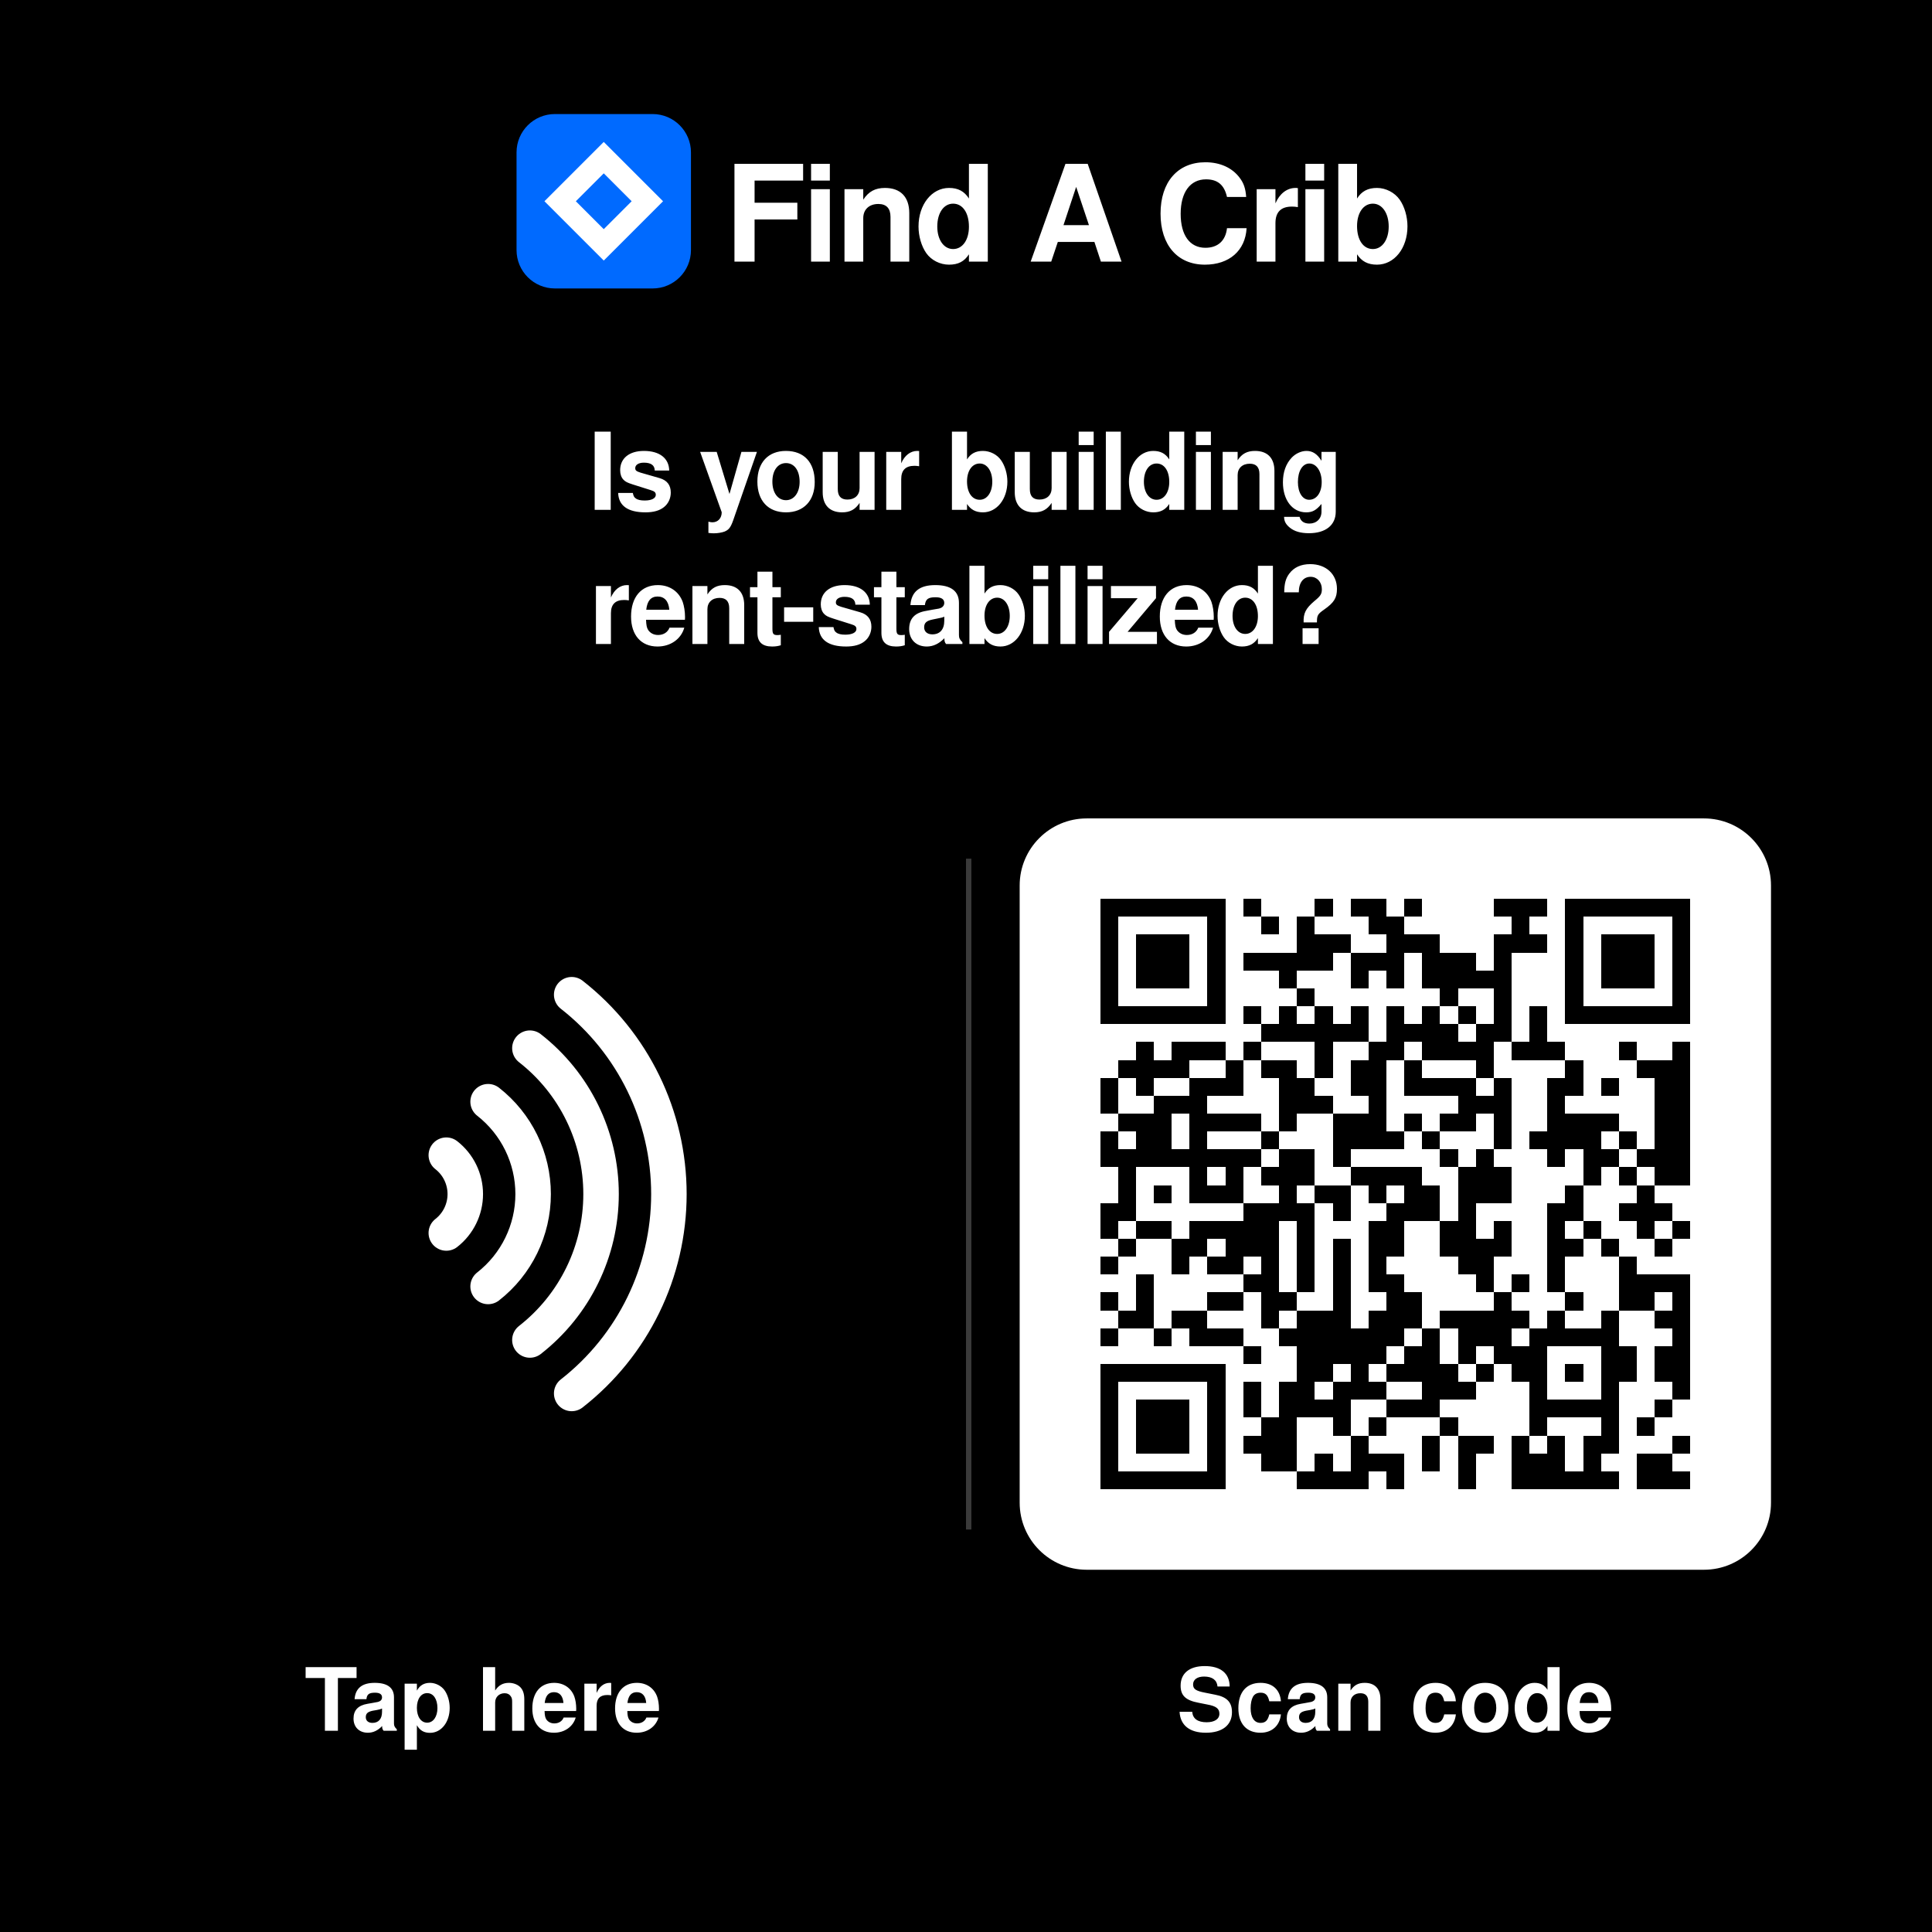
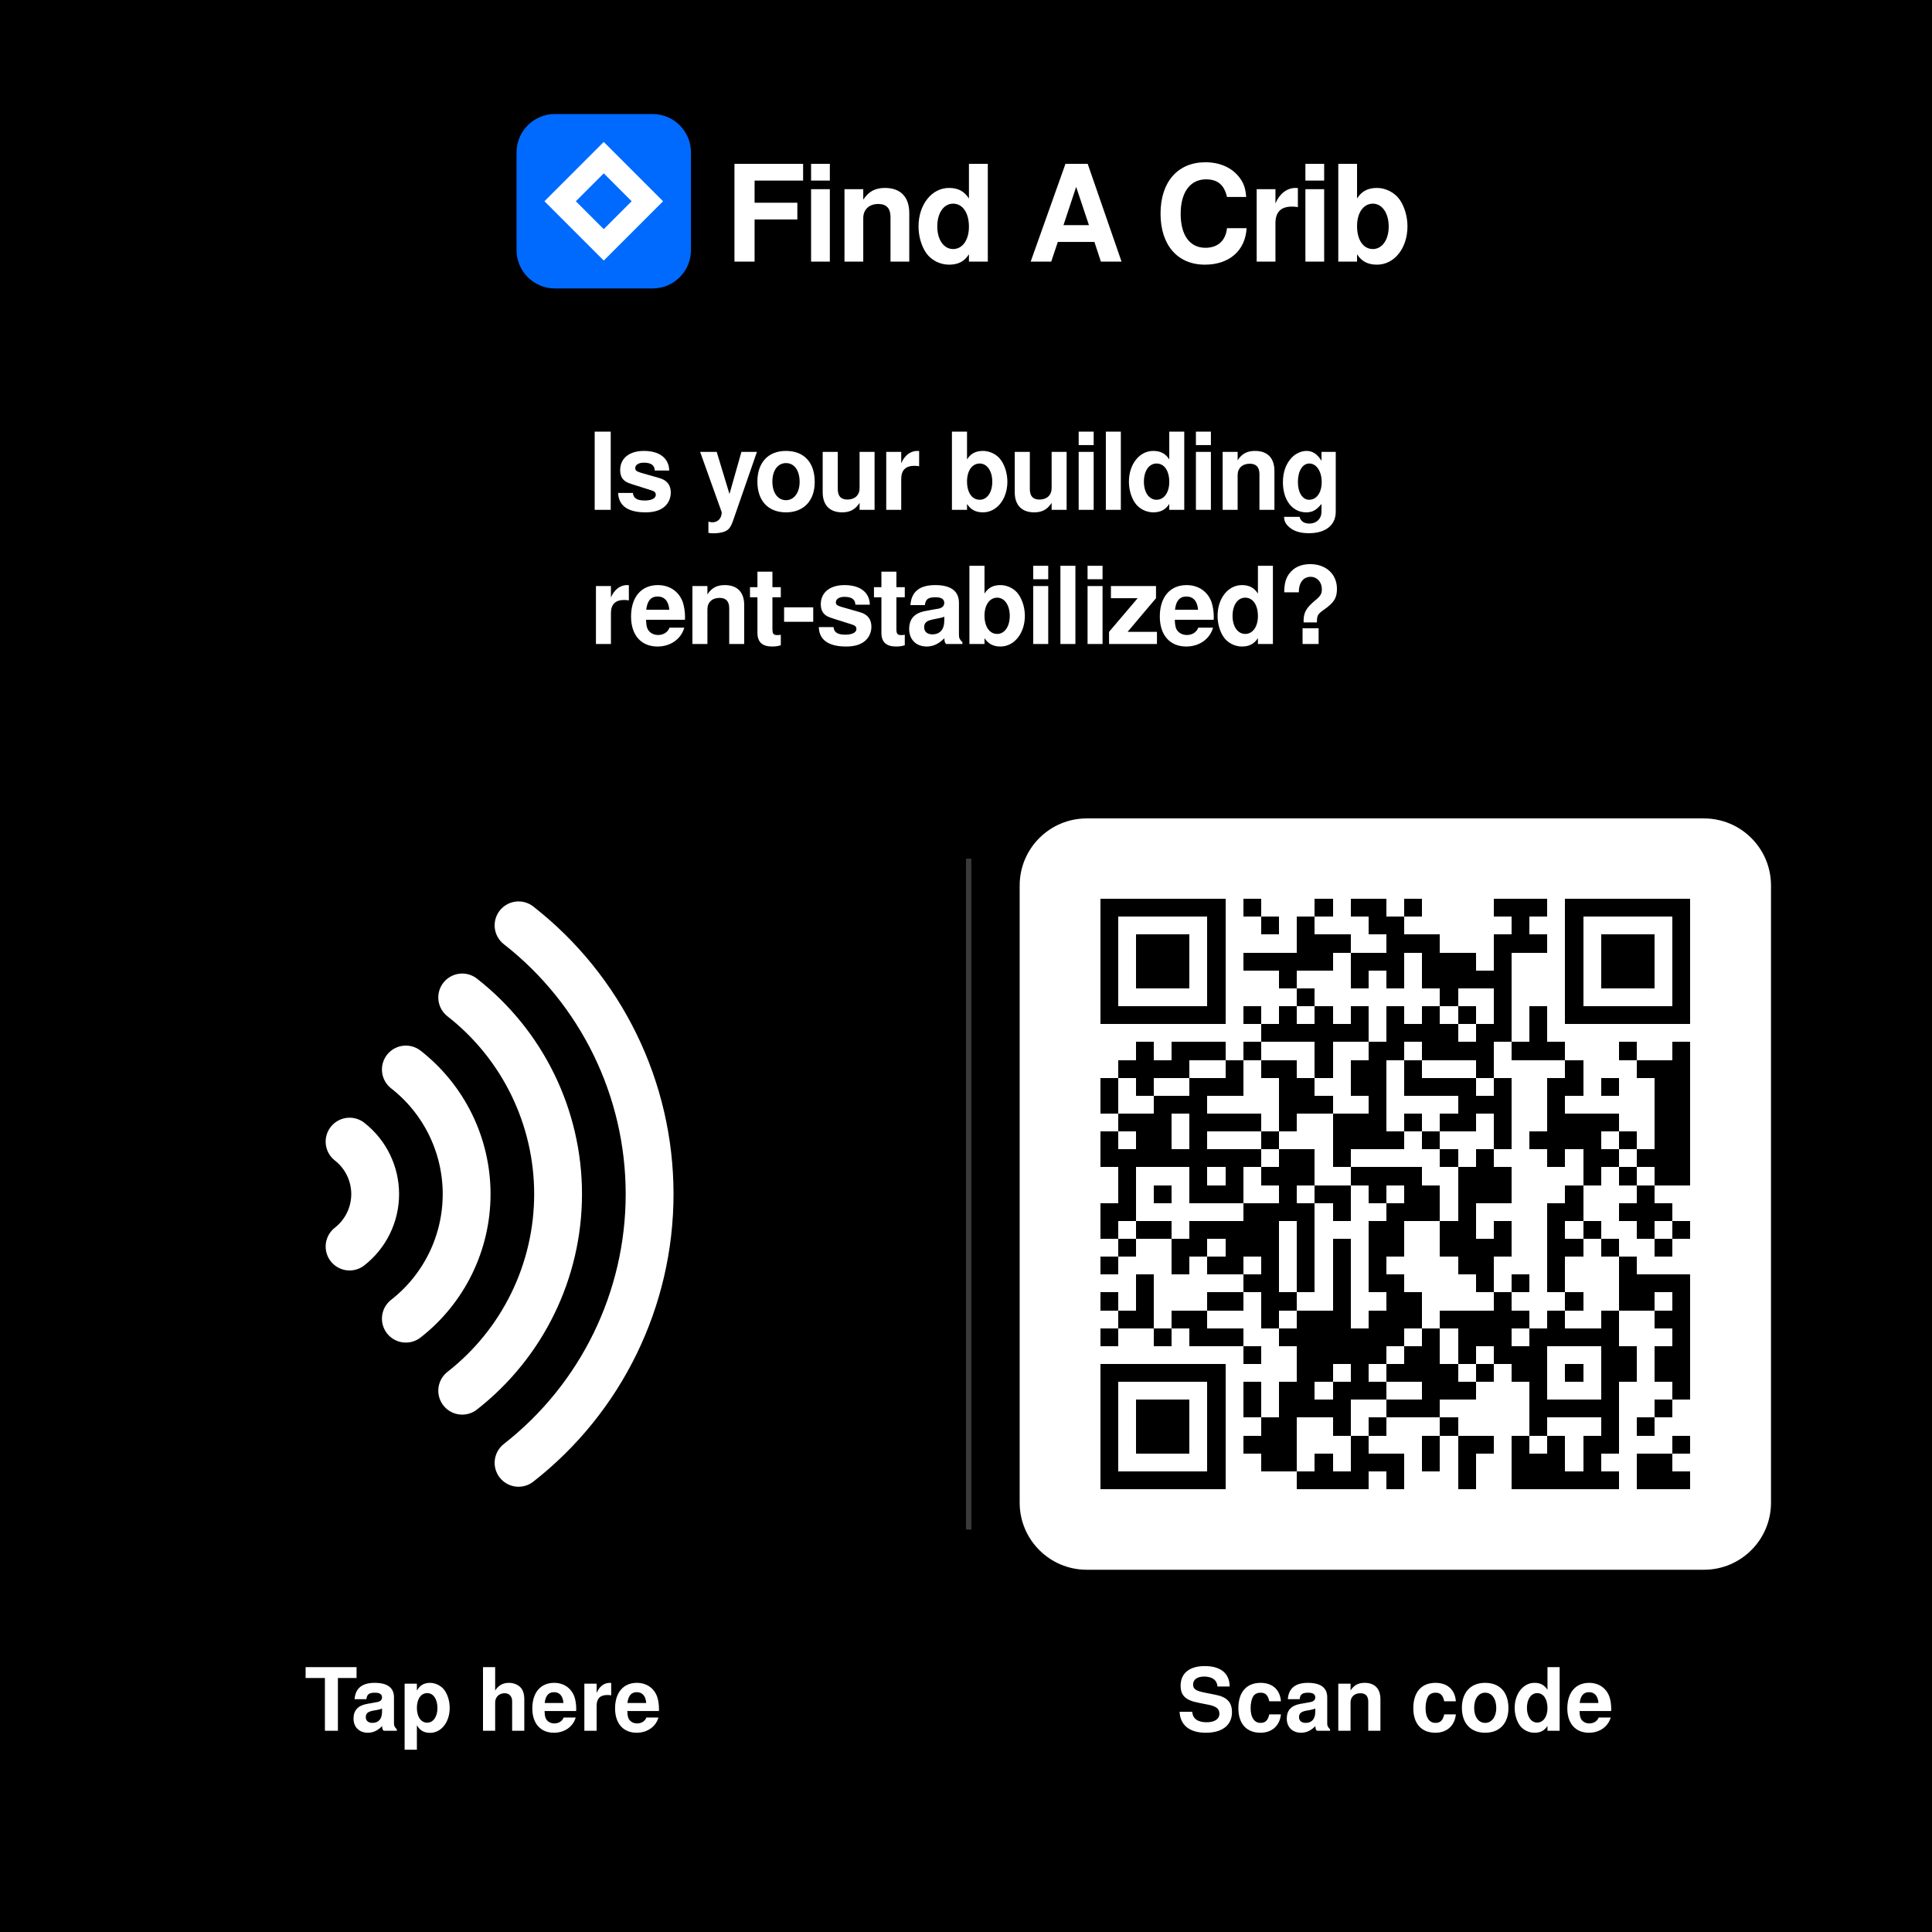
<svg xmlns="http://www.w3.org/2000/svg" width="4in" height="4in" viewBox="0 0 288.00 288.00">
  <rect x="0.00" y="0.00" width="288.00" height="288.00" rx="0.00" fill="#000000" />
  <rect x="77.00" y="17.00" width="26.00" height="26.00" rx="5.72" fill="#006AFF" />
  <path d="M90.00,21.16 L98.84,30.00 L90.00,38.84 L81.16,30.00 Z" fill="#FFFFFF" />
  <path d="M90.00,25.84 L94.16,30.00 L90.00,34.16 L85.84,30.00 Z" fill="#006AFF" />
  <text x="108.00" y="39.00" font-family="Helvetica Neue, Helvetica, Arial, sans-serif" font-size="20.00" font-weight="700" fill="#FFFFFF" text-anchor="start" letter-spacing="-0.50">Find A Crib</text>
  <text x="144.00" y="76.00" font-family="Helvetica Neue, Helvetica, Arial, sans-serif" font-size="16.00" font-weight="700" fill="#FFFFFF" text-anchor="middle" letter-spacing="-0.40">Is your building</text>
  <text x="144.00" y="96.00" font-family="Helvetica Neue, Helvetica, Arial, sans-serif" font-size="16.00" font-weight="700" fill="#FFFFFF" text-anchor="middle" letter-spacing="-0.40">rent-stabilized?</text>
-   <path d="M66.53,172.20 A7.36,7.36 0 0,1 66.53,183.80" fill="none" stroke="#FFFFFF" stroke-width="5.29" stroke-linecap="round" />
-   <path d="M72.76,164.23 A17.48,17.48 0 0,1 72.76,191.77" fill="none" stroke="#FFFFFF" stroke-width="5.29" stroke-linecap="round" />
-   <path d="M78.99,156.25 A27.60,27.60 0 0,1 78.99,199.75" fill="none" stroke="#FFFFFF" stroke-width="5.29" stroke-linecap="round" />
-   <path d="M85.22,148.28 A37.72,37.72 0 0,1 85.22,207.72" fill="none" stroke="#FFFFFF" stroke-width="5.29" stroke-linecap="round" />
+   <path d="M52.11,170.18 A9.92,9.92 0 0,1 52.11,185.82" fill="none" stroke="#FFFFFF" stroke-width="7.13" stroke-linecap="round" />
+   <path d="M60.50,159.43 A23.56,23.56 0 0,1 60.50,196.57" fill="none" stroke="#FFFFFF" stroke-width="7.13" stroke-linecap="round" />
+   <path d="M68.90,148.69 A37.20,37.20 0 0,1 68.90,207.31" fill="none" stroke="#FFFFFF" stroke-width="7.13" stroke-linecap="round" />
+   <path d="M77.30,137.94 A50.84,50.84 0 0,1 77.30,218.06" fill="none" stroke="#FFFFFF" stroke-width="7.13" stroke-linecap="round" />
  <rect x="144.00" y="128.00" width="0.80" height="100.00" rx="0.00" fill="#3A3A3A" />
  <rect x="152.00" y="122.00" width="112.00" height="112.00" rx="10.00" fill="#FFFFFF" />
  <path d="M164.000,134.000h2.667v2.667h-2.667zM166.667,134.000h2.667v2.667h-2.667zM169.333,134.000h2.667v2.667h-2.667zM172.000,134.000h2.667v2.667h-2.667zM174.667,134.000h2.667v2.667h-2.667zM177.333,134.000h2.667v2.667h-2.667zM180.000,134.000h2.667v2.667h-2.667zM185.333,134.000h2.667v2.667h-2.667zM196.000,134.000h2.667v2.667h-2.667zM201.333,134.000h2.667v2.667h-2.667zM204.000,134.000h2.667v2.667h-2.667zM209.333,134.000h2.667v2.667h-2.667zM222.667,134.000h2.667v2.667h-2.667zM225.333,134.000h2.667v2.667h-2.667zM228.000,134.000h2.667v2.667h-2.667zM233.333,134.000h2.667v2.667h-2.667zM236.000,134.000h2.667v2.667h-2.667zM238.667,134.000h2.667v2.667h-2.667zM241.333,134.000h2.667v2.667h-2.667zM244.000,134.000h2.667v2.667h-2.667zM246.667,134.000h2.667v2.667h-2.667zM249.333,134.000h2.667v2.667h-2.667zM164.000,136.667h2.667v2.667h-2.667zM180.000,136.667h2.667v2.667h-2.667zM188.000,136.667h2.667v2.667h-2.667zM193.333,136.667h2.667v2.667h-2.667zM204.000,136.667h2.667v2.667h-2.667zM206.667,136.667h2.667v2.667h-2.667zM225.333,136.667h2.667v2.667h-2.667zM233.333,136.667h2.667v2.667h-2.667zM249.333,136.667h2.667v2.667h-2.667zM164.000,139.333h2.667v2.667h-2.667zM169.333,139.333h2.667v2.667h-2.667zM172.000,139.333h2.667v2.667h-2.667zM174.667,139.333h2.667v2.667h-2.667zM180.000,139.333h2.667v2.667h-2.667zM193.333,139.333h2.667v2.667h-2.667zM196.000,139.333h2.667v2.667h-2.667zM198.667,139.333h2.667v2.667h-2.667zM206.667,139.333h2.667v2.667h-2.667zM209.333,139.333h2.667v2.667h-2.667zM212.000,139.333h2.667v2.667h-2.667zM222.667,139.333h2.667v2.667h-2.667zM225.333,139.333h2.667v2.667h-2.667zM228.000,139.333h2.667v2.667h-2.667zM233.333,139.333h2.667v2.667h-2.667zM238.667,139.333h2.667v2.667h-2.667zM241.333,139.333h2.667v2.667h-2.667zM244.000,139.333h2.667v2.667h-2.667zM249.333,139.333h2.667v2.667h-2.667zM164.000,142.000h2.667v2.667h-2.667zM169.333,142.000h2.667v2.667h-2.667zM172.000,142.000h2.667v2.667h-2.667zM174.667,142.000h2.667v2.667h-2.667zM180.000,142.000h2.667v2.667h-2.667zM185.333,142.000h2.667v2.667h-2.667zM188.000,142.000h2.667v2.667h-2.667zM190.667,142.000h2.667v2.667h-2.667zM193.333,142.000h2.667v2.667h-2.667zM196.000,142.000h2.667v2.667h-2.667zM201.333,142.000h2.667v2.667h-2.667zM204.000,142.000h2.667v2.667h-2.667zM206.667,142.000h2.667v2.667h-2.667zM212.000,142.000h2.667v2.667h-2.667zM214.667,142.000h2.667v2.667h-2.667zM217.333,142.000h2.667v2.667h-2.667zM222.667,142.000h2.667v2.667h-2.667zM233.333,142.000h2.667v2.667h-2.667zM238.667,142.000h2.667v2.667h-2.667zM241.333,142.000h2.667v2.667h-2.667zM244.000,142.000h2.667v2.667h-2.667zM249.333,142.000h2.667v2.667h-2.667zM164.000,144.667h2.667v2.667h-2.667zM169.333,144.667h2.667v2.667h-2.667zM172.000,144.667h2.667v2.667h-2.667zM174.667,144.667h2.667v2.667h-2.667zM180.000,144.667h2.667v2.667h-2.667zM190.667,144.667h2.667v2.667h-2.667zM201.333,144.667h2.667v2.667h-2.667zM206.667,144.667h2.667v2.667h-2.667zM212.000,144.667h2.667v2.667h-2.667zM214.667,144.667h2.667v2.667h-2.667zM217.333,144.667h2.667v2.667h-2.667zM220.000,144.667h2.667v2.667h-2.667zM222.667,144.667h2.667v2.667h-2.667zM233.333,144.667h2.667v2.667h-2.667zM238.667,144.667h2.667v2.667h-2.667zM241.333,144.667h2.667v2.667h-2.667zM244.000,144.667h2.667v2.667h-2.667zM249.333,144.667h2.667v2.667h-2.667zM164.000,147.333h2.667v2.667h-2.667zM180.000,147.333h2.667v2.667h-2.667zM193.333,147.333h2.667v2.667h-2.667zM214.667,147.333h2.667v2.667h-2.667zM222.667,147.333h2.667v2.667h-2.667zM233.333,147.333h2.667v2.667h-2.667zM249.333,147.333h2.667v2.667h-2.667zM164.000,150.000h2.667v2.667h-2.667zM166.667,150.000h2.667v2.667h-2.667zM169.333,150.000h2.667v2.667h-2.667zM172.000,150.000h2.667v2.667h-2.667zM174.667,150.000h2.667v2.667h-2.667zM177.333,150.000h2.667v2.667h-2.667zM180.000,150.000h2.667v2.667h-2.667zM185.333,150.000h2.667v2.667h-2.667zM190.667,150.000h2.667v2.667h-2.667zM196.000,150.000h2.667v2.667h-2.667zM201.333,150.000h2.667v2.667h-2.667zM206.667,150.000h2.667v2.667h-2.667zM212.000,150.000h2.667v2.667h-2.667zM217.333,150.000h2.667v2.667h-2.667zM222.667,150.000h2.667v2.667h-2.667zM228.000,150.000h2.667v2.667h-2.667zM233.333,150.000h2.667v2.667h-2.667zM236.000,150.000h2.667v2.667h-2.667zM238.667,150.000h2.667v2.667h-2.667zM241.333,150.000h2.667v2.667h-2.667zM244.000,150.000h2.667v2.667h-2.667zM246.667,150.000h2.667v2.667h-2.667zM249.333,150.000h2.667v2.667h-2.667zM188.000,152.667h2.667v2.667h-2.667zM190.667,152.667h2.667v2.667h-2.667zM193.333,152.667h2.667v2.667h-2.667zM196.000,152.667h2.667v2.667h-2.667zM198.667,152.667h2.667v2.667h-2.667zM201.333,152.667h2.667v2.667h-2.667zM206.667,152.667h2.667v2.667h-2.667zM209.333,152.667h2.667v2.667h-2.667zM212.000,152.667h2.667v2.667h-2.667zM214.667,152.667h2.667v2.667h-2.667zM220.000,152.667h2.667v2.667h-2.667zM222.667,152.667h2.667v2.667h-2.667zM228.000,152.667h2.667v2.667h-2.667zM169.333,155.333h2.667v2.667h-2.667zM174.667,155.333h2.667v2.667h-2.667zM177.333,155.333h2.667v2.667h-2.667zM180.000,155.333h2.667v2.667h-2.667zM185.333,155.333h2.667v2.667h-2.667zM196.000,155.333h2.667v2.667h-2.667zM204.000,155.333h2.667v2.667h-2.667zM206.667,155.333h2.667v2.667h-2.667zM212.000,155.333h2.667v2.667h-2.667zM214.667,155.333h2.667v2.667h-2.667zM217.333,155.333h2.667v2.667h-2.667zM220.000,155.333h2.667v2.667h-2.667zM225.333,155.333h2.667v2.667h-2.667zM228.000,155.333h2.667v2.667h-2.667zM230.667,155.333h2.667v2.667h-2.667zM241.333,155.333h2.667v2.667h-2.667zM249.333,155.333h2.667v2.667h-2.667zM166.667,158.000h2.667v2.667h-2.667zM169.333,158.000h2.667v2.667h-2.667zM172.000,158.000h2.667v2.667h-2.667zM174.667,158.000h2.667v2.667h-2.667zM182.667,158.000h2.667v2.667h-2.667zM188.000,158.000h2.667v2.667h-2.667zM190.667,158.000h2.667v2.667h-2.667zM196.000,158.000h2.667v2.667h-2.667zM201.333,158.000h2.667v2.667h-2.667zM204.000,158.000h2.667v2.667h-2.667zM209.333,158.000h2.667v2.667h-2.667zM220.000,158.000h2.667v2.667h-2.667zM233.333,158.000h2.667v2.667h-2.667zM244.000,158.000h2.667v2.667h-2.667zM246.667,158.000h2.667v2.667h-2.667zM249.333,158.000h2.667v2.667h-2.667zM164.000,160.667h2.667v2.667h-2.667zM169.333,160.667h2.667v2.667h-2.667zM177.333,160.667h2.667v2.667h-2.667zM180.000,160.667h2.667v2.667h-2.667zM182.667,160.667h2.667v2.667h-2.667zM190.667,160.667h2.667v2.667h-2.667zM193.333,160.667h2.667v2.667h-2.667zM201.333,160.667h2.667v2.667h-2.667zM204.000,160.667h2.667v2.667h-2.667zM209.333,160.667h2.667v2.667h-2.667zM212.000,160.667h2.667v2.667h-2.667zM214.667,160.667h2.667v2.667h-2.667zM217.333,160.667h2.667v2.667h-2.667zM222.667,160.667h2.667v2.667h-2.667zM230.667,160.667h2.667v2.667h-2.667zM233.333,160.667h2.667v2.667h-2.667zM238.667,160.667h2.667v2.667h-2.667zM246.667,160.667h2.667v2.667h-2.667zM249.333,160.667h2.667v2.667h-2.667zM164.000,163.333h2.667v2.667h-2.667zM172.000,163.333h2.667v2.667h-2.667zM174.667,163.333h2.667v2.667h-2.667zM177.333,163.333h2.667v2.667h-2.667zM190.667,163.333h2.667v2.667h-2.667zM193.333,163.333h2.667v2.667h-2.667zM196.000,163.333h2.667v2.667h-2.667zM204.000,163.333h2.667v2.667h-2.667zM217.333,163.333h2.667v2.667h-2.667zM220.000,163.333h2.667v2.667h-2.667zM222.667,163.333h2.667v2.667h-2.667zM230.667,163.333h2.667v2.667h-2.667zM246.667,163.333h2.667v2.667h-2.667zM249.333,163.333h2.667v2.667h-2.667zM166.667,166.000h2.667v2.667h-2.667zM169.333,166.000h2.667v2.667h-2.667zM172.000,166.000h2.667v2.667h-2.667zM177.333,166.000h2.667v2.667h-2.667zM180.000,166.000h2.667v2.667h-2.667zM182.667,166.000h2.667v2.667h-2.667zM185.333,166.000h2.667v2.667h-2.667zM190.667,166.000h2.667v2.667h-2.667zM198.667,166.000h2.667v2.667h-2.667zM201.333,166.000h2.667v2.667h-2.667zM204.000,166.000h2.667v2.667h-2.667zM209.333,166.000h2.667v2.667h-2.667zM214.667,166.000h2.667v2.667h-2.667zM217.333,166.000h2.667v2.667h-2.667zM222.667,166.000h2.667v2.667h-2.667zM230.667,166.000h2.667v2.667h-2.667zM233.333,166.000h2.667v2.667h-2.667zM236.000,166.000h2.667v2.667h-2.667zM238.667,166.000h2.667v2.667h-2.667zM246.667,166.000h2.667v2.667h-2.667zM249.333,166.000h2.667v2.667h-2.667zM164.000,168.667h2.667v2.667h-2.667zM169.333,168.667h2.667v2.667h-2.667zM172.000,168.667h2.667v2.667h-2.667zM177.333,168.667h2.667v2.667h-2.667zM188.000,168.667h2.667v2.667h-2.667zM198.667,168.667h2.667v2.667h-2.667zM201.333,168.667h2.667v2.667h-2.667zM204.000,168.667h2.667v2.667h-2.667zM206.667,168.667h2.667v2.667h-2.667zM212.000,168.667h2.667v2.667h-2.667zM222.667,168.667h2.667v2.667h-2.667zM228.000,168.667h2.667v2.667h-2.667zM230.667,168.667h2.667v2.667h-2.667zM233.333,168.667h2.667v2.667h-2.667zM236.000,168.667h2.667v2.667h-2.667zM241.333,168.667h2.667v2.667h-2.667zM246.667,168.667h2.667v2.667h-2.667zM249.333,168.667h2.667v2.667h-2.667zM164.000,171.333h2.667v2.667h-2.667zM166.667,171.333h2.667v2.667h-2.667zM169.333,171.333h2.667v2.667h-2.667zM172.000,171.333h2.667v2.667h-2.667zM174.667,171.333h2.667v2.667h-2.667zM177.333,171.333h2.667v2.667h-2.667zM180.000,171.333h2.667v2.667h-2.667zM182.667,171.333h2.667v2.667h-2.667zM185.333,171.333h2.667v2.667h-2.667zM190.667,171.333h2.667v2.667h-2.667zM193.333,171.333h2.667v2.667h-2.667zM198.667,171.333h2.667v2.667h-2.667zM214.667,171.333h2.667v2.667h-2.667zM220.000,171.333h2.667v2.667h-2.667zM230.667,171.333h2.667v2.667h-2.667zM236.000,171.333h2.667v2.667h-2.667zM238.667,171.333h2.667v2.667h-2.667zM244.000,171.333h2.667v2.667h-2.667zM246.667,171.333h2.667v2.667h-2.667zM249.333,171.333h2.667v2.667h-2.667zM166.667,174.000h2.667v2.667h-2.667zM177.333,174.000h2.667v2.667h-2.667zM182.667,174.000h2.667v2.667h-2.667zM188.000,174.000h2.667v2.667h-2.667zM190.667,174.000h2.667v2.667h-2.667zM193.333,174.000h2.667v2.667h-2.667zM201.333,174.000h2.667v2.667h-2.667zM204.000,174.000h2.667v2.667h-2.667zM206.667,174.000h2.667v2.667h-2.667zM209.333,174.000h2.667v2.667h-2.667zM217.333,174.000h2.667v2.667h-2.667zM220.000,174.000h2.667v2.667h-2.667zM222.667,174.000h2.667v2.667h-2.667zM236.000,174.000h2.667v2.667h-2.667zM241.333,174.000h2.667v2.667h-2.667zM246.667,174.000h2.667v2.667h-2.667zM249.333,174.000h2.667v2.667h-2.667zM166.667,176.667h2.667v2.667h-2.667zM172.000,176.667h2.667v2.667h-2.667zM177.333,176.667h2.667v2.667h-2.667zM180.000,176.667h2.667v2.667h-2.667zM182.667,176.667h2.667v2.667h-2.667zM190.667,176.667h2.667v2.667h-2.667zM196.000,176.667h2.667v2.667h-2.667zM198.667,176.667h2.667v2.667h-2.667zM204.000,176.667h2.667v2.667h-2.667zM209.333,176.667h2.667v2.667h-2.667zM212.000,176.667h2.667v2.667h-2.667zM217.333,176.667h2.667v2.667h-2.667zM220.000,176.667h2.667v2.667h-2.667zM222.667,176.667h2.667v2.667h-2.667zM233.333,176.667h2.667v2.667h-2.667zM244.000,176.667h2.667v2.667h-2.667zM164.000,179.333h2.667v2.667h-2.667zM166.667,179.333h2.667v2.667h-2.667zM185.333,179.333h2.667v2.667h-2.667zM188.000,179.333h2.667v2.667h-2.667zM190.667,179.333h2.667v2.667h-2.667zM193.333,179.333h2.667v2.667h-2.667zM198.667,179.333h2.667v2.667h-2.667zM206.667,179.333h2.667v2.667h-2.667zM209.333,179.333h2.667v2.667h-2.667zM212.000,179.333h2.667v2.667h-2.667zM217.333,179.333h2.667v2.667h-2.667zM230.667,179.333h2.667v2.667h-2.667zM233.333,179.333h2.667v2.667h-2.667zM241.333,179.333h2.667v2.667h-2.667zM244.000,179.333h2.667v2.667h-2.667zM246.667,179.333h2.667v2.667h-2.667zM164.000,182.000h2.667v2.667h-2.667zM169.333,182.000h2.667v2.667h-2.667zM172.000,182.000h2.667v2.667h-2.667zM177.333,182.000h2.667v2.667h-2.667zM180.000,182.000h2.667v2.667h-2.667zM182.667,182.000h2.667v2.667h-2.667zM185.333,182.000h2.667v2.667h-2.667zM188.000,182.000h2.667v2.667h-2.667zM193.333,182.000h2.667v2.667h-2.667zM204.000,182.000h2.667v2.667h-2.667zM206.667,182.000h2.667v2.667h-2.667zM214.667,182.000h2.667v2.667h-2.667zM217.333,182.000h2.667v2.667h-2.667zM222.667,182.000h2.667v2.667h-2.667zM230.667,182.000h2.667v2.667h-2.667zM236.000,182.000h2.667v2.667h-2.667zM244.000,182.000h2.667v2.667h-2.667zM249.333,182.000h2.667v2.667h-2.667zM166.667,184.667h2.667v2.667h-2.667zM174.667,184.667h2.667v2.667h-2.667zM177.333,184.667h2.667v2.667h-2.667zM182.667,184.667h2.667v2.667h-2.667zM185.333,184.667h2.667v2.667h-2.667zM188.000,184.667h2.667v2.667h-2.667zM193.333,184.667h2.667v2.667h-2.667zM198.667,184.667h2.667v2.667h-2.667zM204.000,184.667h2.667v2.667h-2.667zM206.667,184.667h2.667v2.667h-2.667zM214.667,184.667h2.667v2.667h-2.667zM217.333,184.667h2.667v2.667h-2.667zM220.000,184.667h2.667v2.667h-2.667zM222.667,184.667h2.667v2.667h-2.667zM230.667,184.667h2.667v2.667h-2.667zM233.333,184.667h2.667v2.667h-2.667zM238.667,184.667h2.667v2.667h-2.667zM246.667,184.667h2.667v2.667h-2.667zM164.000,187.333h2.667v2.667h-2.667zM174.667,187.333h2.667v2.667h-2.667zM180.000,187.333h2.667v2.667h-2.667zM182.667,187.333h2.667v2.667h-2.667zM188.000,187.333h2.667v2.667h-2.667zM193.333,187.333h2.667v2.667h-2.667zM198.667,187.333h2.667v2.667h-2.667zM204.000,187.333h2.667v2.667h-2.667zM217.333,187.333h2.667v2.667h-2.667zM220.000,187.333h2.667v2.667h-2.667zM230.667,187.333h2.667v2.667h-2.667zM241.333,187.333h2.667v2.667h-2.667zM169.333,190.000h2.667v2.667h-2.667zM185.333,190.000h2.667v2.667h-2.667zM188.000,190.000h2.667v2.667h-2.667zM193.333,190.000h2.667v2.667h-2.667zM198.667,190.000h2.667v2.667h-2.667zM204.000,190.000h2.667v2.667h-2.667zM206.667,190.000h2.667v2.667h-2.667zM220.000,190.000h2.667v2.667h-2.667zM225.333,190.000h2.667v2.667h-2.667zM230.667,190.000h2.667v2.667h-2.667zM241.333,190.000h2.667v2.667h-2.667zM244.000,190.000h2.667v2.667h-2.667zM246.667,190.000h2.667v2.667h-2.667zM249.333,190.000h2.667v2.667h-2.667zM164.000,192.667h2.667v2.667h-2.667zM169.333,192.667h2.667v2.667h-2.667zM180.000,192.667h2.667v2.667h-2.667zM182.667,192.667h2.667v2.667h-2.667zM188.000,192.667h2.667v2.667h-2.667zM190.667,192.667h2.667v2.667h-2.667zM198.667,192.667h2.667v2.667h-2.667zM206.667,192.667h2.667v2.667h-2.667zM209.333,192.667h2.667v2.667h-2.667zM222.667,192.667h2.667v2.667h-2.667zM233.333,192.667h2.667v2.667h-2.667zM241.333,192.667h2.667v2.667h-2.667zM244.000,192.667h2.667v2.667h-2.667zM249.333,192.667h2.667v2.667h-2.667zM166.667,195.333h2.667v2.667h-2.667zM169.333,195.333h2.667v2.667h-2.667zM174.667,195.333h2.667v2.667h-2.667zM177.333,195.333h2.667v2.667h-2.667zM188.000,195.333h2.667v2.667h-2.667zM193.333,195.333h2.667v2.667h-2.667zM196.000,195.333h2.667v2.667h-2.667zM198.667,195.333h2.667v2.667h-2.667zM204.000,195.333h2.667v2.667h-2.667zM206.667,195.333h2.667v2.667h-2.667zM209.333,195.333h2.667v2.667h-2.667zM214.667,195.333h2.667v2.667h-2.667zM217.333,195.333h2.667v2.667h-2.667zM220.000,195.333h2.667v2.667h-2.667zM222.667,195.333h2.667v2.667h-2.667zM225.333,195.333h2.667v2.667h-2.667zM230.667,195.333h2.667v2.667h-2.667zM238.667,195.333h2.667v2.667h-2.667zM246.667,195.333h2.667v2.667h-2.667zM249.333,195.333h2.667v2.667h-2.667zM164.000,198.000h2.667v2.667h-2.667zM172.000,198.000h2.667v2.667h-2.667zM177.333,198.000h2.667v2.667h-2.667zM180.000,198.000h2.667v2.667h-2.667zM182.667,198.000h2.667v2.667h-2.667zM190.667,198.000h2.667v2.667h-2.667zM193.333,198.000h2.667v2.667h-2.667zM196.000,198.000h2.667v2.667h-2.667zM198.667,198.000h2.667v2.667h-2.667zM201.333,198.000h2.667v2.667h-2.667zM204.000,198.000h2.667v2.667h-2.667zM206.667,198.000h2.667v2.667h-2.667zM212.000,198.000h2.667v2.667h-2.667zM217.333,198.000h2.667v2.667h-2.667zM220.000,198.000h2.667v2.667h-2.667zM222.667,198.000h2.667v2.667h-2.667zM228.000,198.000h2.667v2.667h-2.667zM230.667,198.000h2.667v2.667h-2.667zM233.333,198.000h2.667v2.667h-2.667zM236.000,198.000h2.667v2.667h-2.667zM238.667,198.000h2.667v2.667h-2.667zM249.333,198.000h2.667v2.667h-2.667zM185.333,200.667h2.667v2.667h-2.667zM193.333,200.667h2.667v2.667h-2.667zM196.000,200.667h2.667v2.667h-2.667zM198.667,200.667h2.667v2.667h-2.667zM201.333,200.667h2.667v2.667h-2.667zM204.000,200.667h2.667v2.667h-2.667zM209.333,200.667h2.667v2.667h-2.667zM212.000,200.667h2.667v2.667h-2.667zM217.333,200.667h2.667v2.667h-2.667zM222.667,200.667h2.667v2.667h-2.667zM225.333,200.667h2.667v2.667h-2.667zM228.000,200.667h2.667v2.667h-2.667zM238.667,200.667h2.667v2.667h-2.667zM241.333,200.667h2.667v2.667h-2.667zM246.667,200.667h2.667v2.667h-2.667zM249.333,200.667h2.667v2.667h-2.667zM164.000,203.333h2.667v2.667h-2.667zM166.667,203.333h2.667v2.667h-2.667zM169.333,203.333h2.667v2.667h-2.667zM172.000,203.333h2.667v2.667h-2.667zM174.667,203.333h2.667v2.667h-2.667zM177.333,203.333h2.667v2.667h-2.667zM180.000,203.333h2.667v2.667h-2.667zM193.333,203.333h2.667v2.667h-2.667zM196.000,203.333h2.667v2.667h-2.667zM201.333,203.333h2.667v2.667h-2.667zM206.667,203.333h2.667v2.667h-2.667zM209.333,203.333h2.667v2.667h-2.667zM212.000,203.333h2.667v2.667h-2.667zM214.667,203.333h2.667v2.667h-2.667zM220.000,203.333h2.667v2.667h-2.667zM225.333,203.333h2.667v2.667h-2.667zM228.000,203.333h2.667v2.667h-2.667zM233.333,203.333h2.667v2.667h-2.667zM238.667,203.333h2.667v2.667h-2.667zM241.333,203.333h2.667v2.667h-2.667zM246.667,203.333h2.667v2.667h-2.667zM249.333,203.333h2.667v2.667h-2.667zM164.000,206.000h2.667v2.667h-2.667zM180.000,206.000h2.667v2.667h-2.667zM185.333,206.000h2.667v2.667h-2.667zM190.667,206.000h2.667v2.667h-2.667zM193.333,206.000h2.667v2.667h-2.667zM198.667,206.000h2.667v2.667h-2.667zM201.333,206.000h2.667v2.667h-2.667zM204.000,206.000h2.667v2.667h-2.667zM212.000,206.000h2.667v2.667h-2.667zM214.667,206.000h2.667v2.667h-2.667zM217.333,206.000h2.667v2.667h-2.667zM228.000,206.000h2.667v2.667h-2.667zM238.667,206.000h2.667v2.667h-2.667zM249.333,206.000h2.667v2.667h-2.667zM164.000,208.667h2.667v2.667h-2.667zM169.333,208.667h2.667v2.667h-2.667zM172.000,208.667h2.667v2.667h-2.667zM174.667,208.667h2.667v2.667h-2.667zM180.000,208.667h2.667v2.667h-2.667zM185.333,208.667h2.667v2.667h-2.667zM190.667,208.667h2.667v2.667h-2.667zM193.333,208.667h2.667v2.667h-2.667zM196.000,208.667h2.667v2.667h-2.667zM198.667,208.667h2.667v2.667h-2.667zM206.667,208.667h2.667v2.667h-2.667zM209.333,208.667h2.667v2.667h-2.667zM212.000,208.667h2.667v2.667h-2.667zM228.000,208.667h2.667v2.667h-2.667zM230.667,208.667h2.667v2.667h-2.667zM233.333,208.667h2.667v2.667h-2.667zM236.000,208.667h2.667v2.667h-2.667zM238.667,208.667h2.667v2.667h-2.667zM246.667,208.667h2.667v2.667h-2.667zM164.000,211.333h2.667v2.667h-2.667zM169.333,211.333h2.667v2.667h-2.667zM172.000,211.333h2.667v2.667h-2.667zM174.667,211.333h2.667v2.667h-2.667zM180.000,211.333h2.667v2.667h-2.667zM188.000,211.333h2.667v2.667h-2.667zM190.667,211.333h2.667v2.667h-2.667zM198.667,211.333h2.667v2.667h-2.667zM204.000,211.333h2.667v2.667h-2.667zM214.667,211.333h2.667v2.667h-2.667zM228.000,211.333h2.667v2.667h-2.667zM238.667,211.333h2.667v2.667h-2.667zM244.000,211.333h2.667v2.667h-2.667zM164.000,214.000h2.667v2.667h-2.667zM169.333,214.000h2.667v2.667h-2.667zM172.000,214.000h2.667v2.667h-2.667zM174.667,214.000h2.667v2.667h-2.667zM180.000,214.000h2.667v2.667h-2.667zM185.333,214.000h2.667v2.667h-2.667zM188.000,214.000h2.667v2.667h-2.667zM190.667,214.000h2.667v2.667h-2.667zM201.333,214.000h2.667v2.667h-2.667zM212.000,214.000h2.667v2.667h-2.667zM217.333,214.000h2.667v2.667h-2.667zM220.000,214.000h2.667v2.667h-2.667zM225.333,214.000h2.667v2.667h-2.667zM230.667,214.000h2.667v2.667h-2.667zM236.000,214.000h2.667v2.667h-2.667zM238.667,214.000h2.667v2.667h-2.667zM249.333,214.000h2.667v2.667h-2.667zM164.000,216.667h2.667v2.667h-2.667zM180.000,216.667h2.667v2.667h-2.667zM188.000,216.667h2.667v2.667h-2.667zM190.667,216.667h2.667v2.667h-2.667zM196.000,216.667h2.667v2.667h-2.667zM201.333,216.667h2.667v2.667h-2.667zM204.000,216.667h2.667v2.667h-2.667zM206.667,216.667h2.667v2.667h-2.667zM212.000,216.667h2.667v2.667h-2.667zM217.333,216.667h2.667v2.667h-2.667zM225.333,216.667h2.667v2.667h-2.667zM228.000,216.667h2.667v2.667h-2.667zM230.667,216.667h2.667v2.667h-2.667zM236.000,216.667h2.667v2.667h-2.667zM244.000,216.667h2.667v2.667h-2.667zM246.667,216.667h2.667v2.667h-2.667zM164.000,219.333h2.667v2.667h-2.667zM166.667,219.333h2.667v2.667h-2.667zM169.333,219.333h2.667v2.667h-2.667zM172.000,219.333h2.667v2.667h-2.667zM174.667,219.333h2.667v2.667h-2.667zM177.333,219.333h2.667v2.667h-2.667zM180.000,219.333h2.667v2.667h-2.667zM193.333,219.333h2.667v2.667h-2.667zM196.000,219.333h2.667v2.667h-2.667zM198.667,219.333h2.667v2.667h-2.667zM201.333,219.333h2.667v2.667h-2.667zM206.667,219.333h2.667v2.667h-2.667zM217.333,219.333h2.667v2.667h-2.667zM225.333,219.333h2.667v2.667h-2.667zM228.000,219.333h2.667v2.667h-2.667zM230.667,219.333h2.667v2.667h-2.667zM233.333,219.333h2.667v2.667h-2.667zM236.000,219.333h2.667v2.667h-2.667zM238.667,219.333h2.667v2.667h-2.667zM244.000,219.333h2.667v2.667h-2.667zM246.667,219.333h2.667v2.667h-2.667zM249.333,219.333h2.667v2.667h-2.667z" fill="#000000" shape-rendering="crispEdges" />
  <text x="72.00" y="258.00" font-family="Helvetica Neue, Helvetica, Arial, sans-serif" font-size="13.00" font-weight="700" fill="#FFFFFF" text-anchor="middle" letter-spacing="0.00">Tap here</text>
  <text x="208.00" y="258.00" font-family="Helvetica Neue, Helvetica, Arial, sans-serif" font-size="13.00" font-weight="700" fill="#FFFFFF" text-anchor="middle" letter-spacing="0.00">Scan code</text>
</svg>
